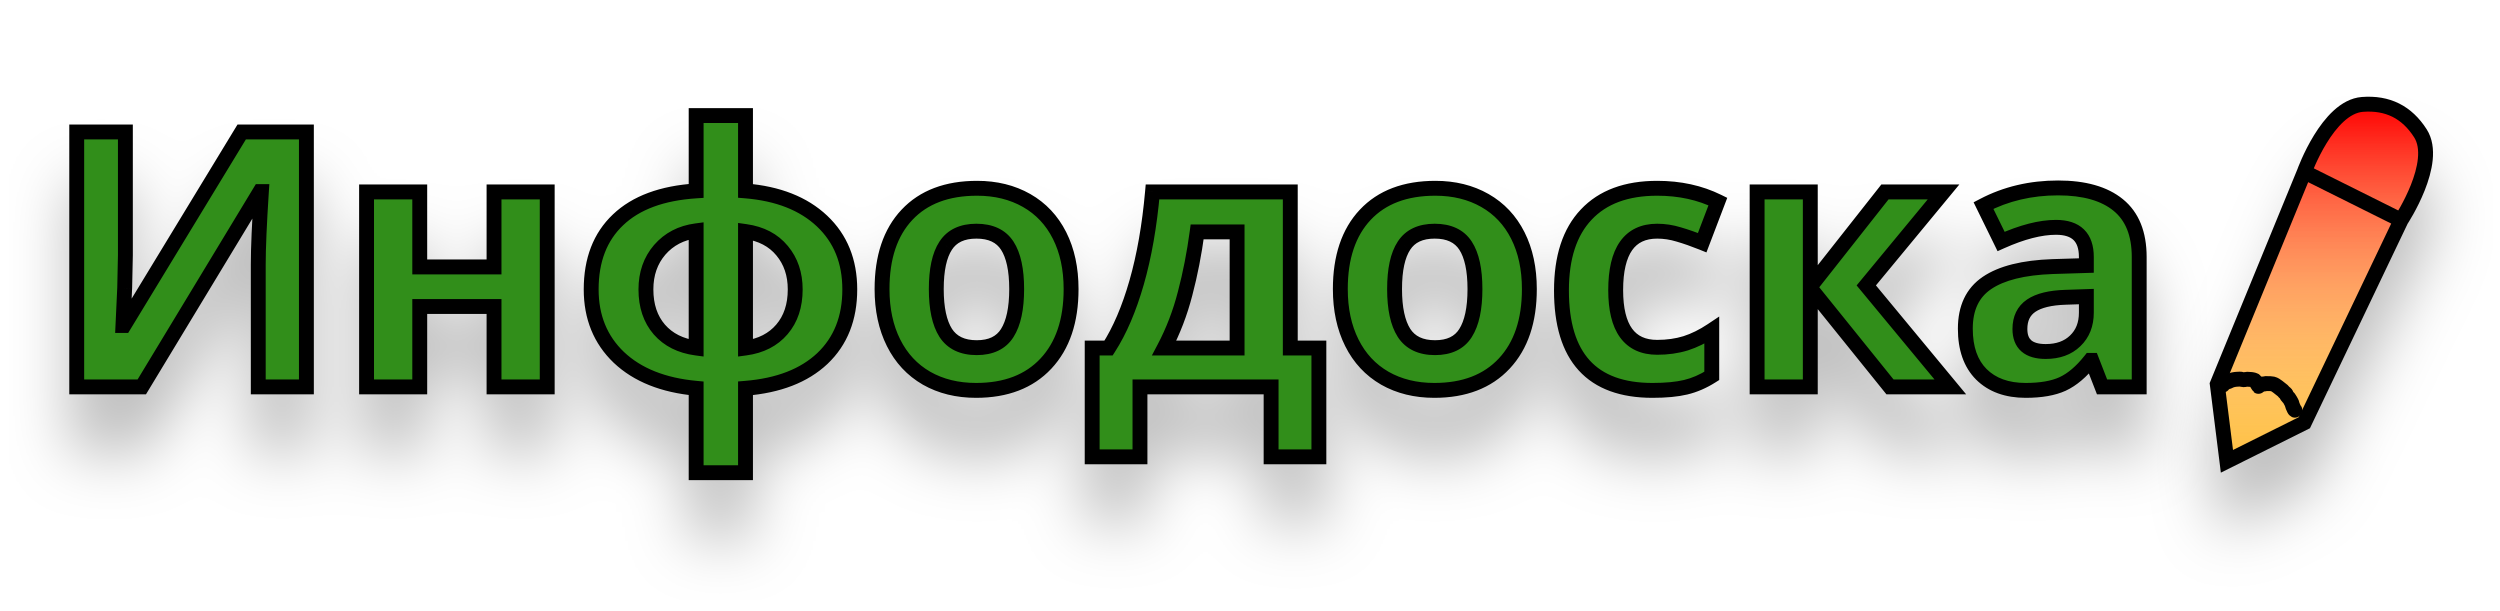
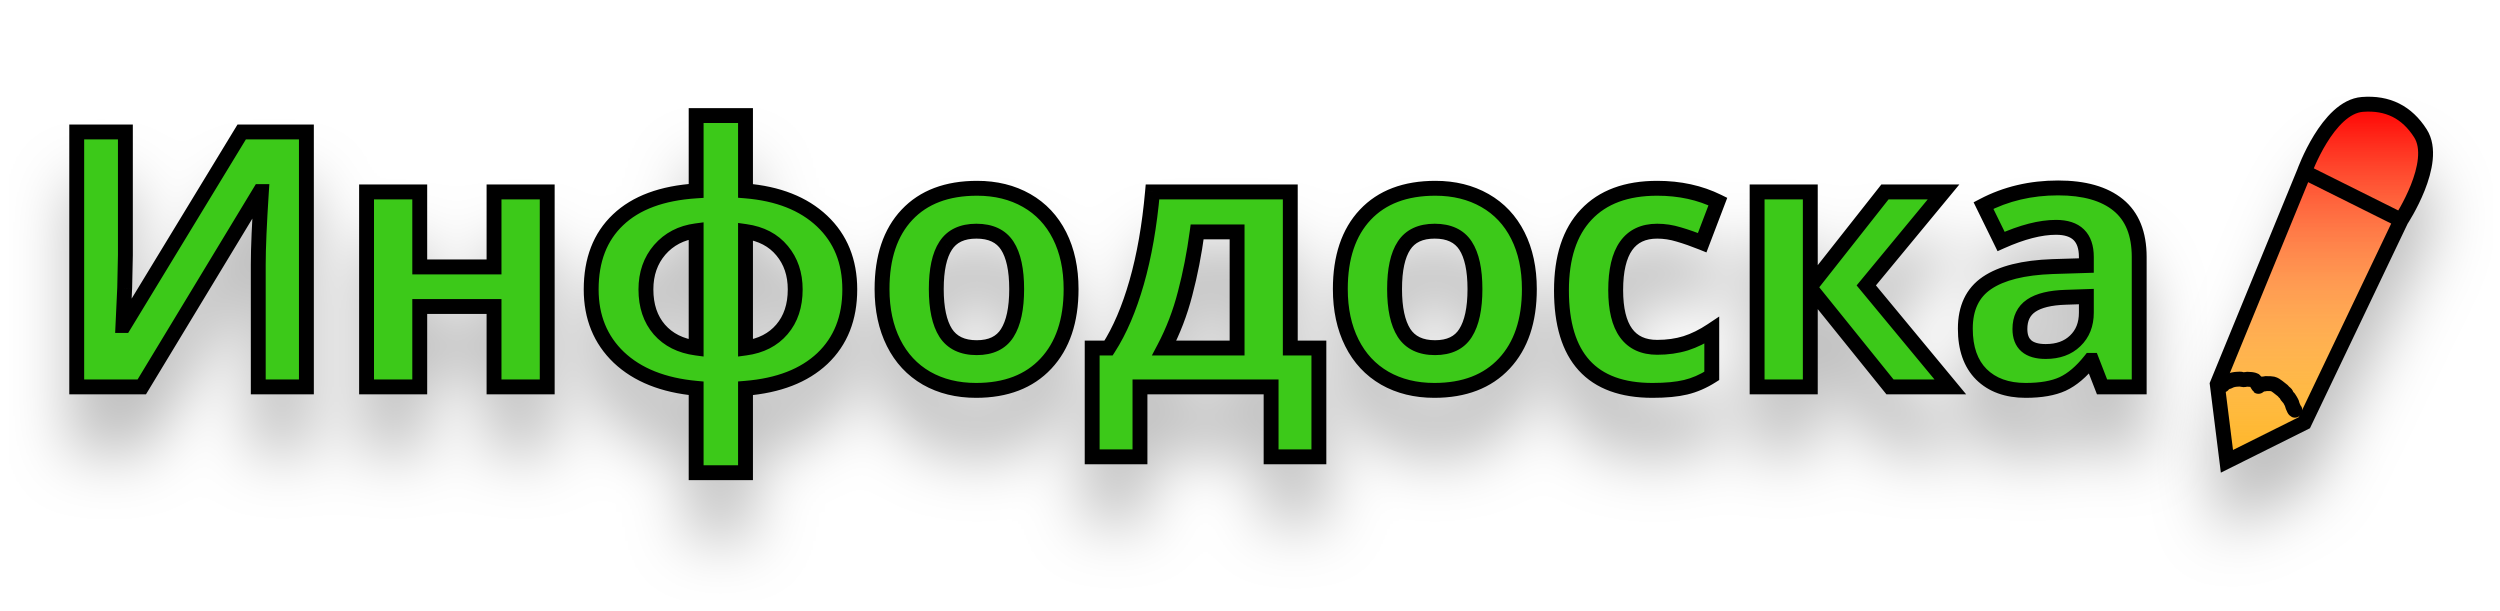
<svg xmlns="http://www.w3.org/2000/svg" width="168" height="41" viewBox="0 0 168 41" fill="none">
  <g filter="url(#filter0_d)">
-     <path d="M5.156 8.867H8.426V17.141L8.379 19.355L8.262 21.875H8.332L16.242 8.867H20.59V26H17.355V17.773C17.355 16.672 17.426 15.039 17.566 12.875H17.473L9.527 26H5.156V8.867ZM28.207 12.898V17.938H33.199V12.898H36.773V26H33.199V20.598H28.207V26H24.633V12.898H28.207ZM50.098 12.828C52.285 13.008 54 13.684 55.242 14.855C56.484 16.027 57.105 17.559 57.105 19.449C57.105 21.379 56.492 22.926 55.266 24.09C54.039 25.246 52.316 25.914 50.098 26.094V31.766H46.781V26.094C44.57 25.891 42.84 25.199 41.59 24.02C40.348 22.832 39.727 21.309 39.727 19.449C39.727 17.473 40.328 15.914 41.531 14.773C42.734 13.625 44.484 12.977 46.781 12.828V7.766H50.098V12.828ZM43.406 19.449C43.406 20.551 43.707 21.449 44.309 22.145C44.91 22.832 45.734 23.246 46.781 23.387V15.512C45.773 15.645 44.957 16.07 44.332 16.789C43.715 17.508 43.406 18.395 43.406 19.449ZM53.438 19.449C53.438 18.418 53.145 17.551 52.559 16.848C51.973 16.137 51.152 15.707 50.098 15.559V23.387C51.137 23.246 51.953 22.828 52.547 22.133C53.141 21.438 53.438 20.543 53.438 19.449ZM62.918 19.426C62.918 20.723 63.129 21.703 63.551 22.367C63.98 23.031 64.676 23.363 65.637 23.363C66.59 23.363 67.273 23.035 67.688 22.379C68.109 21.715 68.32 20.73 68.32 19.426C68.32 18.129 68.109 17.156 67.688 16.508C67.266 15.859 66.574 15.535 65.613 15.535C64.66 15.535 63.973 15.859 63.551 16.508C63.129 17.148 62.918 18.121 62.918 19.426ZM71.977 19.426C71.977 21.559 71.414 23.227 70.289 24.43C69.164 25.633 67.598 26.234 65.59 26.234C64.332 26.234 63.223 25.961 62.262 25.414C61.301 24.859 60.562 24.066 60.047 23.035C59.531 22.004 59.273 20.801 59.273 19.426C59.273 17.285 59.832 15.621 60.949 14.434C62.066 13.246 63.637 12.652 65.66 12.652C66.918 12.652 68.027 12.926 68.988 13.473C69.949 14.02 70.688 14.805 71.203 15.828C71.719 16.852 71.977 18.051 71.977 19.426ZM83.133 23.387V15.582H80.449C80.254 17.035 79.984 18.414 79.641 19.719C79.305 21.023 78.836 22.246 78.234 23.387H83.133ZM88.629 30.699H85.418V26H76.606V30.699H73.394V23.387H74.496C75.246 22.223 75.875 20.754 76.383 18.98C76.891 17.207 77.246 15.18 77.449 12.898H86.707V23.387H88.629V30.699ZM93.715 19.426C93.715 20.723 93.926 21.703 94.348 22.367C94.777 23.031 95.473 23.363 96.434 23.363C97.387 23.363 98.07 23.035 98.484 22.379C98.906 21.715 99.117 20.73 99.117 19.426C99.117 18.129 98.906 17.156 98.484 16.508C98.062 15.859 97.371 15.535 96.41 15.535C95.457 15.535 94.769 15.859 94.348 16.508C93.926 17.148 93.715 18.121 93.715 19.426ZM102.773 19.426C102.773 21.559 102.211 23.227 101.086 24.43C99.961 25.633 98.394 26.234 96.387 26.234C95.129 26.234 94.019 25.961 93.059 25.414C92.098 24.859 91.359 24.066 90.844 23.035C90.328 22.004 90.07 20.801 90.07 19.426C90.07 17.285 90.629 15.621 91.746 14.434C92.863 13.246 94.434 12.652 96.457 12.652C97.715 12.652 98.824 12.926 99.785 13.473C100.746 14.02 101.484 14.805 102 15.828C102.516 16.852 102.773 18.051 102.773 19.426ZM111.047 26.234C106.969 26.234 104.93 23.996 104.93 19.52C104.93 17.293 105.484 15.594 106.594 14.422C107.703 13.242 109.293 12.652 111.363 12.652C112.879 12.652 114.238 12.949 115.441 13.543L114.387 16.309C113.824 16.082 113.301 15.898 112.816 15.758C112.332 15.609 111.848 15.535 111.363 15.535C109.504 15.535 108.574 16.855 108.574 19.496C108.574 22.059 109.504 23.34 111.363 23.34C112.051 23.34 112.688 23.25 113.273 23.07C113.859 22.883 114.445 22.594 115.031 22.203V25.262C114.453 25.629 113.867 25.883 113.273 26.023C112.688 26.164 111.945 26.234 111.047 26.234ZM126.668 12.898H130.605L125.414 19.18L131.062 26H127.008L121.652 19.355V26H118.078V12.898H121.652V19.262L126.668 12.898ZM141.258 26L140.566 24.219H140.473C139.871 24.977 139.25 25.504 138.609 25.801C137.977 26.09 137.148 26.234 136.125 26.234C134.867 26.234 133.875 25.875 133.148 25.156C132.43 24.438 132.07 23.414 132.07 22.086C132.07 20.695 132.555 19.672 133.523 19.016C134.5 18.352 135.969 17.984 137.93 17.914L140.203 17.844V17.27C140.203 15.941 139.523 15.277 138.164 15.277C137.117 15.277 135.887 15.594 134.473 16.227L133.289 13.812C134.797 13.023 136.469 12.629 138.305 12.629C140.062 12.629 141.41 13.012 142.348 13.777C143.285 14.543 143.754 15.707 143.754 17.27V26H141.258ZM140.203 19.93L138.82 19.977C137.781 20.008 137.008 20.195 136.5 20.539C135.992 20.883 135.738 21.406 135.738 22.109C135.738 23.117 136.316 23.621 137.473 23.621C138.301 23.621 138.961 23.383 139.453 22.906C139.953 22.43 140.203 21.797 140.203 21.008V19.93Z" fill="#318E1A" />
+     <path d="M5.156 8.867H8.426V17.141L8.379 19.355L8.262 21.875H8.332L16.242 8.867H20.59V26H17.355V17.773C17.355 16.672 17.426 15.039 17.566 12.875H17.473L9.527 26H5.156V8.867ZM28.207 12.898V17.938H33.199V12.898H36.773V26H33.199V20.598H28.207V26H24.633V12.898H28.207ZM50.098 12.828C52.285 13.008 54 13.684 55.242 14.855C56.484 16.027 57.105 17.559 57.105 19.449C57.105 21.379 56.492 22.926 55.266 24.09C54.039 25.246 52.316 25.914 50.098 26.094V31.766H46.781V26.094C44.57 25.891 42.84 25.199 41.59 24.02C40.348 22.832 39.727 21.309 39.727 19.449C39.727 17.473 40.328 15.914 41.531 14.773C42.734 13.625 44.484 12.977 46.781 12.828V7.766H50.098V12.828ZM43.406 19.449C43.406 20.551 43.707 21.449 44.309 22.145C44.91 22.832 45.734 23.246 46.781 23.387V15.512C45.773 15.645 44.957 16.07 44.332 16.789C43.715 17.508 43.406 18.395 43.406 19.449ZM53.438 19.449C53.438 18.418 53.145 17.551 52.559 16.848C51.973 16.137 51.152 15.707 50.098 15.559V23.387C51.137 23.246 51.953 22.828 52.547 22.133C53.141 21.438 53.438 20.543 53.438 19.449ZM62.918 19.426C62.918 20.723 63.129 21.703 63.551 22.367C63.98 23.031 64.676 23.363 65.637 23.363C66.59 23.363 67.273 23.035 67.688 22.379C68.109 21.715 68.32 20.73 68.32 19.426C68.32 18.129 68.109 17.156 67.688 16.508C67.266 15.859 66.574 15.535 65.613 15.535C64.66 15.535 63.973 15.859 63.551 16.508C63.129 17.148 62.918 18.121 62.918 19.426ZM71.977 19.426C71.977 21.559 71.414 23.227 70.289 24.43C69.164 25.633 67.598 26.234 65.59 26.234C64.332 26.234 63.223 25.961 62.262 25.414C61.301 24.859 60.562 24.066 60.047 23.035C59.531 22.004 59.273 20.801 59.273 19.426C59.273 17.285 59.832 15.621 60.949 14.434C62.066 13.246 63.637 12.652 65.66 12.652C66.918 12.652 68.027 12.926 68.988 13.473C69.949 14.02 70.688 14.805 71.203 15.828C71.719 16.852 71.977 18.051 71.977 19.426ZM83.133 23.387V15.582H80.449C80.254 17.035 79.984 18.414 79.641 19.719C79.305 21.023 78.836 22.246 78.234 23.387H83.133ZM88.629 30.699H85.418V26H76.606V30.699H73.394V23.387H74.496C75.246 22.223 75.875 20.754 76.383 18.98C76.891 17.207 77.246 15.18 77.449 12.898H86.707V23.387H88.629V30.699ZM93.715 19.426C93.715 20.723 93.926 21.703 94.348 22.367C94.777 23.031 95.473 23.363 96.434 23.363C97.387 23.363 98.07 23.035 98.484 22.379C98.906 21.715 99.117 20.73 99.117 19.426C99.117 18.129 98.906 17.156 98.484 16.508C98.062 15.859 97.371 15.535 96.41 15.535C95.457 15.535 94.769 15.859 94.348 16.508C93.926 17.148 93.715 18.121 93.715 19.426ZM102.773 19.426C102.773 21.559 102.211 23.227 101.086 24.43C99.961 25.633 98.394 26.234 96.387 26.234C95.129 26.234 94.019 25.961 93.059 25.414C92.098 24.859 91.359 24.066 90.844 23.035C90.328 22.004 90.07 20.801 90.07 19.426C90.07 17.285 90.629 15.621 91.746 14.434C92.863 13.246 94.434 12.652 96.457 12.652C97.715 12.652 98.824 12.926 99.785 13.473C100.746 14.02 101.484 14.805 102 15.828C102.516 16.852 102.773 18.051 102.773 19.426ZM111.047 26.234C106.969 26.234 104.93 23.996 104.93 19.52C104.93 17.293 105.484 15.594 106.594 14.422C107.703 13.242 109.293 12.652 111.363 12.652C112.879 12.652 114.238 12.949 115.441 13.543L114.387 16.309C113.824 16.082 113.301 15.898 112.816 15.758C112.332 15.609 111.848 15.535 111.363 15.535C109.504 15.535 108.574 16.855 108.574 19.496C108.574 22.059 109.504 23.34 111.363 23.34C112.051 23.34 112.688 23.25 113.273 23.07C113.859 22.883 114.445 22.594 115.031 22.203V25.262C114.453 25.629 113.867 25.883 113.273 26.023C112.688 26.164 111.945 26.234 111.047 26.234ZM126.668 12.898H130.605L125.414 19.18L131.062 26H127.008L121.652 19.355V26H118.078V12.898H121.652V19.262L126.668 12.898ZM141.258 26L140.566 24.219H140.473C139.871 24.977 139.25 25.504 138.609 25.801C137.977 26.09 137.148 26.234 136.125 26.234C134.867 26.234 133.875 25.875 133.148 25.156C132.43 24.438 132.07 23.414 132.07 22.086C132.07 20.695 132.555 19.672 133.523 19.016C134.5 18.352 135.969 17.984 137.93 17.914L140.203 17.844V17.27C140.203 15.941 139.523 15.277 138.164 15.277C137.117 15.277 135.887 15.594 134.473 16.227L133.289 13.812C134.797 13.023 136.469 12.629 138.305 12.629C140.062 12.629 141.41 13.012 142.348 13.777C143.285 14.543 143.754 15.707 143.754 17.27V26H141.258ZM140.203 19.93L138.82 19.977C137.781 20.008 137.008 20.195 136.5 20.539C135.992 20.883 135.738 21.406 135.738 22.109C135.738 23.117 136.316 23.621 137.473 23.621C138.301 23.621 138.961 23.383 139.453 22.906C139.953 22.43 140.203 21.797 140.203 21.008V19.93Z" fill="#3CC919" />
    <path d="M5.156 8.867V8.367H4.656V8.867H5.156ZM8.426 8.867H8.926V8.367H8.426V8.867ZM8.426 17.141L8.926 17.151V17.141H8.426ZM8.379 19.355L8.879 19.379L8.879 19.366L8.379 19.355ZM8.262 21.875L7.762 21.852L7.738 22.375H8.262V21.875ZM8.332 21.875V22.375H8.613L8.759 22.135L8.332 21.875ZM16.242 8.867V8.367H15.961L15.815 8.607L16.242 8.867ZM20.59 8.867H21.09V8.367H20.59V8.867ZM20.59 26V26.5H21.09V26H20.59ZM17.355 26H16.855V26.5H17.355V26ZM17.566 12.875L18.065 12.907L18.1 12.375H17.566V12.875ZM17.473 12.875V12.375H17.191L17.045 12.616L17.473 12.875ZM9.527 26V26.5H9.809L9.955 26.259L9.527 26ZM5.156 26H4.656V26.5H5.156V26ZM5.156 9.367H8.426V8.367H5.156V9.367ZM7.926 8.867V17.141H8.926V8.867H7.926ZM7.926 17.13L7.879 19.345L8.879 19.366L8.926 17.151L7.926 17.13ZM7.879 19.332L7.762 21.852L8.761 21.898L8.878 19.379L7.879 19.332ZM8.262 22.375H8.332V21.375H8.262V22.375ZM8.759 22.135L16.669 9.127L15.815 8.607L7.905 21.615L8.759 22.135ZM16.242 9.367H20.59V8.367H16.242V9.367ZM20.09 8.867V26H21.09V8.867H20.09ZM20.59 25.5H17.355V26.5H20.59V25.5ZM17.855 26V17.773H16.855V26H17.855ZM17.855 17.773C17.855 16.689 17.925 15.069 18.065 12.907L17.067 12.843C16.927 15.009 16.855 16.655 16.855 17.773H17.855ZM17.566 12.375H17.473V13.375H17.566V12.375ZM17.045 12.616L9.1 25.741L9.955 26.259L17.9 13.134L17.045 12.616ZM9.527 25.5H5.156V26.5H9.527V25.5ZM5.656 26V8.867H4.656V26H5.656ZM28.207 12.898H28.707V12.398H28.207V12.898ZM28.207 17.938H27.707V18.438H28.207V17.938ZM33.199 17.938V18.438H33.699V17.938H33.199ZM33.199 12.898V12.398H32.699V12.898H33.199ZM36.773 12.898H37.273V12.398H36.773V12.898ZM36.773 26V26.5H37.273V26H36.773ZM33.199 26H32.699V26.5H33.199V26ZM33.199 20.598H33.699V20.098H33.199V20.598ZM28.207 20.598V20.098H27.707V20.598H28.207ZM28.207 26V26.5H28.707V26H28.207ZM24.633 26H24.133V26.5H24.633V26ZM24.633 12.898V12.398H24.133V12.898H24.633ZM27.707 12.898V17.938H28.707V12.898H27.707ZM28.207 18.438H33.199V17.438H28.207V18.438ZM33.699 17.938V12.898H32.699V17.938H33.699ZM33.199 13.398H36.773V12.398H33.199V13.398ZM36.273 12.898V26H37.273V12.898H36.273ZM36.773 25.5H33.199V26.5H36.773V25.5ZM33.699 26V20.598H32.699V26H33.699ZM33.199 20.098H28.207V21.098H33.199V20.098ZM27.707 20.598V26H28.707V20.598H27.707ZM28.207 25.5H24.633V26.5H28.207V25.5ZM25.133 26V12.898H24.133V26H25.133ZM24.633 13.398H28.207V12.398H24.633V13.398ZM50.098 12.828H49.598V13.289L50.057 13.326L50.098 12.828ZM55.266 24.09L55.609 24.454L55.61 24.453L55.266 24.09ZM50.098 26.094L50.057 25.595L49.598 25.633V26.094H50.098ZM50.098 31.766V32.266H50.598V31.766H50.098ZM46.781 31.766H46.281V32.266H46.781V31.766ZM46.781 26.094H47.281V25.638L46.827 25.596L46.781 26.094ZM41.59 24.02L41.244 24.381L41.247 24.383L41.59 24.02ZM41.531 14.773L41.875 15.136L41.877 15.135L41.531 14.773ZM46.781 12.828L46.813 13.327L47.281 13.297V12.828H46.781ZM46.781 7.766V7.266H46.281V7.766H46.781ZM50.098 7.766H50.598V7.266H50.098V7.766ZM44.309 22.145L43.931 22.472L43.932 22.474L44.309 22.145ZM46.781 23.387L46.715 23.882L47.281 23.958V23.387H46.781ZM46.781 15.512H47.281V14.941L46.716 15.016L46.781 15.512ZM44.332 16.789L43.955 16.461L43.953 16.463L44.332 16.789ZM52.559 16.848L52.173 17.166L52.175 17.168L52.559 16.848ZM50.098 15.559L50.167 15.063L49.598 14.983V15.559H50.098ZM50.098 23.387H49.598V23.959L50.165 23.882L50.098 23.387ZM50.057 13.326C52.164 13.499 53.761 14.145 54.899 15.219L55.585 14.492C54.239 13.222 52.407 12.516 50.139 12.33L50.057 13.326ZM54.899 15.219C56.03 16.286 56.605 17.68 56.605 19.449H57.605C57.605 17.437 56.939 15.769 55.585 14.492L54.899 15.219ZM56.605 19.449C56.605 21.263 56.034 22.671 54.921 23.727L55.61 24.453C56.95 23.18 57.605 21.495 57.605 19.449H56.605ZM54.923 23.726C53.802 24.782 52.199 25.422 50.057 25.595L50.138 26.592C52.434 26.406 54.276 25.71 55.609 24.454L54.923 23.726ZM49.598 26.094V31.766H50.598V26.094H49.598ZM50.098 31.266H46.781V32.266H50.098V31.266ZM47.281 31.766V26.094H46.281V31.766H47.281ZM46.827 25.596C44.695 25.4 43.081 24.739 41.933 23.656L41.247 24.383C42.599 25.66 44.446 26.381 46.736 26.592L46.827 25.596ZM41.935 23.658C40.8 22.573 40.227 21.184 40.227 19.449H39.227C39.227 21.433 39.895 23.091 41.244 24.381L41.935 23.658ZM40.227 19.449C40.227 17.581 40.791 16.165 41.875 15.136L41.187 14.411C39.866 15.664 39.227 17.364 39.227 19.449H40.227ZM41.877 15.135C42.967 14.094 44.589 13.471 46.813 13.327L46.749 12.329C44.38 12.482 42.502 13.156 41.186 14.412L41.877 15.135ZM47.281 12.828V7.766H46.281V12.828H47.281ZM46.781 8.266H50.098V7.266H46.781V8.266ZM49.598 7.766V12.828H50.598V7.766H49.598ZM42.906 19.449C42.906 20.646 43.235 21.668 43.931 22.472L44.687 21.817C44.179 21.23 43.906 20.456 43.906 19.449H42.906ZM43.932 22.474C44.626 23.266 45.568 23.728 46.715 23.882L46.848 22.891C45.901 22.764 45.194 22.398 44.685 21.815L43.932 22.474ZM47.281 23.387V15.512H46.281V23.387H47.281ZM46.716 15.016C45.596 15.164 44.666 15.644 43.955 16.461L44.709 17.117C45.249 16.497 45.951 16.125 46.847 16.007L46.716 15.016ZM43.953 16.463C43.249 17.283 42.906 18.29 42.906 19.449H43.906C43.906 18.5 44.181 17.733 44.711 17.115L43.953 16.463ZM53.938 19.449C53.938 18.317 53.613 17.332 52.943 16.528L52.175 17.168C52.676 17.77 52.938 18.519 52.938 19.449H53.938ZM52.944 16.53C52.267 15.707 51.325 15.226 50.167 15.063L50.028 16.054C50.98 16.188 51.679 16.566 52.173 17.166L52.944 16.53ZM49.598 15.559V23.387H50.598V15.559H49.598ZM50.165 23.882C51.306 23.728 52.242 23.26 52.927 22.457L52.167 21.808C51.664 22.396 50.967 22.765 50.031 22.891L50.165 23.882ZM52.927 22.457C53.613 21.655 53.938 20.638 53.938 19.449H52.938C52.938 20.448 52.669 21.22 52.167 21.808L52.927 22.457ZM63.551 22.367L63.129 22.635L63.131 22.639L63.551 22.367ZM67.688 22.379L67.266 22.111L67.265 22.112L67.688 22.379ZM63.551 16.508L63.968 16.783L63.97 16.78L63.551 16.508ZM62.262 25.414L62.012 25.847L62.014 25.849L62.262 25.414ZM62.418 19.426C62.418 20.762 62.633 21.855 63.129 22.635L63.973 22.099C63.625 21.552 63.418 20.683 63.418 19.426H62.418ZM63.131 22.639C63.673 23.477 64.548 23.863 65.637 23.863V22.863C64.803 22.863 64.287 22.585 63.971 22.096L63.131 22.639ZM65.637 23.863C66.716 23.863 67.583 23.482 68.11 22.646L67.265 22.112C66.964 22.589 66.463 22.863 65.637 22.863V23.863ZM68.109 22.647C68.606 21.866 68.82 20.769 68.82 19.426H67.82C67.82 20.692 67.613 21.564 67.266 22.111L68.109 22.647ZM68.82 19.426C68.82 18.091 68.606 17.003 68.107 16.235L67.268 16.78C67.613 17.31 67.82 18.167 67.82 19.426H68.82ZM68.107 16.235C67.57 15.41 66.697 15.035 65.613 15.035V16.035C66.452 16.035 66.962 16.309 67.268 16.78L68.107 16.235ZM65.613 15.035C64.536 15.035 63.668 15.411 63.132 16.235L63.97 16.78C64.277 16.308 64.784 16.035 65.613 16.035V15.035ZM63.133 16.233C62.632 16.994 62.418 18.084 62.418 19.426H63.418C63.418 18.158 63.626 17.303 63.968 16.783L63.133 16.233ZM71.477 19.426C71.477 21.47 70.939 23.003 69.924 24.088L70.654 24.771C71.889 23.451 72.477 21.647 72.477 19.426H71.477ZM69.924 24.088C68.914 25.169 67.492 25.734 65.59 25.734V26.734C67.704 26.734 69.415 26.097 70.654 24.771L69.924 24.088ZM65.59 25.734C64.407 25.734 63.385 25.478 62.509 24.98L62.014 25.849C63.061 26.444 64.257 26.734 65.59 26.734V25.734ZM62.512 24.981C61.639 24.477 60.968 23.759 60.494 22.811L59.6 23.259C60.157 24.374 60.962 25.241 62.012 25.847L62.512 24.981ZM60.494 22.811C60.019 21.862 59.773 20.738 59.773 19.426H58.773C58.773 20.864 59.043 22.146 59.6 23.259L60.494 22.811ZM59.773 19.426C59.773 17.372 60.308 15.845 61.313 14.776L60.585 14.091C59.356 15.397 58.773 17.199 58.773 19.426H59.773ZM61.313 14.776C62.314 13.712 63.739 13.152 65.66 13.152V12.152C63.534 12.152 61.819 12.78 60.585 14.091L61.313 14.776ZM65.66 13.152C66.843 13.152 67.865 13.409 68.741 13.907L69.236 13.038C68.189 12.443 66.993 12.152 65.66 12.152V13.152ZM68.741 13.907C69.613 14.403 70.284 15.114 70.757 16.053L71.65 15.603C71.091 14.495 70.285 13.636 69.236 13.038L68.741 13.907ZM70.757 16.053C71.231 16.994 71.477 18.113 71.477 19.426H72.477C72.477 17.988 72.207 16.709 71.65 15.603L70.757 16.053ZM83.133 23.387V23.887H83.633V23.387H83.133ZM83.133 15.582H83.633V15.082H83.133V15.582ZM80.449 15.582V15.082H80.012L79.954 15.515L80.449 15.582ZM79.641 19.719L79.157 19.591L79.156 19.594L79.641 19.719ZM78.234 23.387L77.792 23.154L77.405 23.887H78.234V23.387ZM88.629 30.699V31.199H89.129V30.699H88.629ZM85.418 30.699H84.918V31.199H85.418V30.699ZM85.418 26H85.918V25.5H85.418V26ZM76.606 26V25.5H76.106V26H76.606ZM76.606 30.699V31.199H77.106V30.699H76.606ZM73.394 30.699H72.894V31.199H73.394V30.699ZM73.394 23.387V22.887H72.894V23.387H73.394ZM74.496 23.387V23.887H74.769L74.916 23.657L74.496 23.387ZM77.449 12.898V12.398H76.992L76.951 12.854L77.449 12.898ZM86.707 12.898H87.207V12.398H86.707V12.898ZM86.707 23.387H86.207V23.887H86.707V23.387ZM88.629 23.387H89.129V22.887H88.629V23.387ZM83.633 23.387V15.582H82.633V23.387H83.633ZM83.133 15.082H80.449V16.082H83.133V15.082ZM79.954 15.515C79.761 16.95 79.495 18.308 79.157 19.591L80.124 19.846C80.474 18.52 80.747 17.12 80.945 15.649L79.954 15.515ZM79.156 19.594C78.83 20.863 78.375 22.049 77.792 23.154L78.677 23.62C79.297 22.443 79.78 21.184 80.125 19.843L79.156 19.594ZM78.234 23.887H83.133V22.887H78.234V23.887ZM88.629 30.199H85.418V31.199H88.629V30.199ZM85.918 30.699V26H84.918V30.699H85.918ZM85.418 25.5H76.606V26.5H85.418V25.5ZM76.106 26V30.699H77.106V26H76.106ZM76.606 30.199H73.394V31.199H76.606V30.199ZM73.894 30.699V23.387H72.894V30.699H73.894ZM73.394 23.887H74.496V22.887H73.394V23.887ZM74.916 23.657C75.7 22.441 76.346 20.924 76.864 19.118L75.902 18.843C75.404 20.584 74.792 22.004 74.076 23.116L74.916 23.657ZM76.864 19.118C77.382 17.308 77.742 15.248 77.947 12.943L76.951 12.854C76.75 15.111 76.399 17.106 75.902 18.843L76.864 19.118ZM77.449 13.398H86.707V12.398H77.449V13.398ZM86.207 12.898V23.387H87.207V12.898H86.207ZM86.707 23.887H88.629V22.887H86.707V23.887ZM88.129 23.387V30.699H89.129V23.387H88.129ZM94.348 22.367L93.926 22.635L93.928 22.639L94.348 22.367ZM98.484 22.379L98.062 22.111L98.061 22.112L98.484 22.379ZM94.348 16.508L94.765 16.783L94.767 16.78L94.348 16.508ZM93.059 25.414L92.809 25.847L92.811 25.849L93.059 25.414ZM93.215 19.426C93.215 20.762 93.43 21.855 93.926 22.635L94.77 22.099C94.422 21.552 94.215 20.683 94.215 19.426H93.215ZM93.928 22.639C94.47 23.477 95.345 23.863 96.434 23.863V22.863C95.6 22.863 95.084 22.585 94.767 22.096L93.928 22.639ZM96.434 23.863C97.513 23.863 98.38 23.482 98.907 22.646L98.061 22.112C97.761 22.589 97.26 22.863 96.434 22.863V23.863ZM98.906 22.647C99.403 21.866 99.617 20.769 99.617 19.426H98.617C98.617 20.692 98.41 21.564 98.062 22.111L98.906 22.647ZM99.617 19.426C99.617 18.091 99.403 17.003 98.903 16.235L98.065 16.78C98.41 17.31 98.617 18.167 98.617 19.426H99.617ZM98.903 16.235C98.367 15.41 97.493 15.035 96.41 15.035V16.035C97.249 16.035 97.758 16.309 98.065 16.78L98.903 16.235ZM96.41 15.035C95.333 15.035 94.465 15.411 93.928 16.235L94.767 16.78C95.074 16.308 95.581 16.035 96.41 16.035V15.035ZM93.93 16.233C93.429 16.994 93.215 18.084 93.215 19.426H94.215C94.215 18.158 94.423 17.303 94.765 16.783L93.93 16.233ZM102.273 19.426C102.273 21.47 101.736 23.003 100.721 24.088L101.451 24.771C102.686 23.451 103.273 21.647 103.273 19.426H102.273ZM100.721 24.088C99.71 25.169 98.289 25.734 96.387 25.734V26.734C98.5 26.734 100.211 26.097 101.451 24.771L100.721 24.088ZM96.387 25.734C95.204 25.734 94.182 25.478 93.306 24.98L92.811 25.849C93.858 26.444 95.054 26.734 96.387 26.734V25.734ZM93.309 24.981C92.436 24.477 91.765 23.759 91.291 22.811L90.397 23.259C90.954 24.374 91.759 25.241 92.809 25.847L93.309 24.981ZM91.291 22.811C90.816 21.862 90.57 20.738 90.57 19.426H89.57C89.57 20.864 89.84 22.146 90.397 23.259L91.291 22.811ZM90.57 19.426C90.57 17.372 91.105 15.845 92.11 14.776L91.382 14.091C90.153 15.397 89.57 17.199 89.57 19.426H90.57ZM92.11 14.776C93.111 13.712 94.536 13.152 96.457 13.152V12.152C94.331 12.152 92.615 12.78 91.382 14.091L92.11 14.776ZM96.457 13.152C97.64 13.152 98.662 13.409 99.538 13.907L100.032 13.038C98.986 12.443 97.789 12.152 96.457 12.152V13.152ZM99.538 13.907C100.41 14.403 101.08 15.114 101.553 16.053L102.447 15.603C101.888 14.495 101.082 13.636 100.032 13.038L99.538 13.907ZM101.553 16.053C102.028 16.994 102.273 18.113 102.273 19.426H103.273C103.273 17.988 103.004 16.709 102.447 15.603L101.553 16.053ZM106.594 14.422L106.957 14.766L106.958 14.764L106.594 14.422ZM115.441 13.543L115.909 13.721L116.071 13.296L115.663 13.095L115.441 13.543ZM114.387 16.309L114.2 16.772L114.672 16.963L114.854 16.487L114.387 16.309ZM112.816 15.758L112.67 16.236L112.677 16.238L112.816 15.758ZM113.273 23.07L113.42 23.548L113.426 23.547L113.273 23.07ZM115.031 22.203H115.531V21.269L114.754 21.787L115.031 22.203ZM115.031 25.262L115.299 25.684L115.531 25.537V25.262H115.031ZM113.273 26.023L113.158 25.537L113.157 25.537L113.273 26.023ZM111.047 25.734C109.098 25.734 107.724 25.202 106.829 24.219C105.925 23.227 105.43 21.692 105.43 19.52H104.43C104.43 21.824 104.954 23.646 106.089 24.892C107.233 26.148 108.918 26.734 111.047 26.734V25.734ZM105.43 19.52C105.43 17.372 105.964 15.814 106.957 14.766L106.231 14.078C105.005 15.373 104.43 17.214 104.43 19.52H105.43ZM106.958 14.764C107.948 13.711 109.39 13.152 111.363 13.152V12.152C109.196 12.152 107.458 12.773 106.23 14.079L106.958 14.764ZM111.363 13.152C112.812 13.152 114.094 13.436 115.22 13.991L115.663 13.095C114.382 12.463 112.946 12.152 111.363 12.152V13.152ZM114.974 13.365L113.92 16.13L114.854 16.487L115.909 13.721L114.974 13.365ZM114.574 15.845C113.998 15.613 113.459 15.424 112.956 15.278L112.677 16.238C113.142 16.373 113.65 16.551 114.2 16.772L114.574 15.845ZM112.963 15.28C112.433 15.117 111.9 15.035 111.363 15.035V16.035C111.796 16.035 112.231 16.101 112.67 16.236L112.963 15.28ZM111.363 15.035C110.299 15.035 109.436 15.423 108.863 16.238C108.312 17.02 108.074 18.132 108.074 19.496H109.074C109.074 18.219 109.302 17.351 109.68 16.813C110.036 16.308 110.568 16.035 111.363 16.035V15.035ZM108.074 19.496C108.074 20.823 108.312 21.908 108.867 22.673C109.443 23.467 110.305 23.84 111.363 23.84V22.84C110.562 22.84 110.03 22.573 109.676 22.085C109.301 21.568 109.074 20.732 109.074 19.496H108.074ZM111.363 23.84C112.095 23.84 112.781 23.744 113.42 23.548L113.127 22.592C112.594 22.756 112.007 22.84 111.363 22.84V23.84ZM113.426 23.547C114.062 23.343 114.689 23.032 115.309 22.619L114.754 21.787C114.201 22.156 113.657 22.423 113.121 22.594L113.426 23.547ZM114.531 22.203V25.262H115.531V22.203H114.531ZM114.763 24.84C114.226 25.181 113.692 25.411 113.158 25.537L113.389 26.51C114.043 26.355 114.68 26.077 115.299 25.684L114.763 24.84ZM113.157 25.537C112.623 25.665 111.923 25.734 111.047 25.734V26.734C111.967 26.734 112.752 26.663 113.39 26.51L113.157 25.537ZM126.668 12.898V12.398H126.425L126.275 12.589L126.668 12.898ZM130.605 12.898L130.991 13.217L131.667 12.398H130.605V12.898ZM125.414 19.18L125.029 18.861L124.765 19.18L125.029 19.499L125.414 19.18ZM131.062 26V26.5H132.126L131.448 25.681L131.062 26ZM127.008 26L126.619 26.314L126.769 26.5H127.008V26ZM121.652 19.355L122.042 19.042L121.152 17.938V19.355H121.652ZM121.652 26V26.5H122.152V26H121.652ZM118.078 26H117.578V26.5H118.078V26ZM118.078 12.898V12.398H117.578V12.898H118.078ZM121.652 12.898H122.152V12.398H121.652V12.898ZM121.652 19.262H121.152V20.704L122.045 19.571L121.652 19.262ZM126.668 13.398H130.605V12.398H126.668V13.398ZM130.22 12.58L125.029 18.861L125.799 19.498L130.991 13.217L130.22 12.58ZM125.029 19.499L130.677 26.319L131.448 25.681L125.799 18.861L125.029 19.499ZM131.062 25.5H127.008V26.5H131.062V25.5ZM127.397 25.686L122.042 19.042L121.263 19.669L126.619 26.314L127.397 25.686ZM121.152 19.355V26H122.152V19.355H121.152ZM121.652 25.5H118.078V26.5H121.652V25.5ZM118.578 26V12.898H117.578V26H118.578ZM118.078 13.398H121.652V12.398H118.078V13.398ZM121.152 12.898V19.262H122.152V12.898H121.152ZM122.045 19.571L127.061 13.208L126.275 12.589L121.26 18.952L122.045 19.571ZM141.258 26L140.792 26.181L140.916 26.5H141.258V26ZM140.566 24.219L141.033 24.038L140.909 23.719H140.566V24.219ZM140.473 24.219V23.719H140.231L140.081 23.908L140.473 24.219ZM138.609 25.801L138.817 26.256L138.82 26.254L138.609 25.801ZM133.148 25.156L132.795 25.51L132.797 25.512L133.148 25.156ZM133.523 19.016L133.804 19.43L133.805 19.429L133.523 19.016ZM137.93 17.914L137.914 17.414L137.912 17.414L137.93 17.914ZM140.203 17.844L140.219 18.343L140.703 18.328V17.844H140.203ZM134.473 16.227L134.024 16.447L134.236 16.88L134.677 16.683L134.473 16.227ZM133.289 13.812L133.057 13.37L132.626 13.595L132.84 14.033L133.289 13.812ZM143.754 26V26.5H144.254V26H143.754ZM140.203 19.93H140.703V19.413L140.186 19.43L140.203 19.93ZM138.82 19.977L138.835 20.476L138.837 20.476L138.82 19.977ZM139.453 22.906L139.108 22.544L139.105 22.547L139.453 22.906ZM141.724 25.819L141.033 24.038L140.1 24.4L140.792 26.181L141.724 25.819ZM140.566 23.719H140.473V24.719H140.566V23.719ZM140.081 23.908C139.511 24.626 138.948 25.093 138.399 25.347L138.82 26.254C139.552 25.915 140.231 25.327 140.864 24.53L140.081 23.908ZM138.402 25.346C137.857 25.595 137.108 25.734 136.125 25.734V26.734C137.189 26.734 138.096 26.585 138.817 26.256L138.402 25.346ZM136.125 25.734C134.967 25.734 134.112 25.407 133.5 24.801L132.797 25.512C133.638 26.343 134.768 26.734 136.125 26.734V25.734ZM133.502 24.803C132.903 24.204 132.57 23.324 132.57 22.086H131.57C131.57 23.504 131.956 24.671 132.795 25.51L133.502 24.803ZM132.57 22.086C132.57 20.825 133 19.974 133.804 19.43L133.243 18.602C132.11 19.369 131.57 20.565 131.57 22.086H132.57ZM133.805 19.429C134.667 18.842 136.025 18.483 137.948 18.414L137.912 17.414C135.912 17.486 134.333 17.861 133.242 18.602L133.805 19.429ZM137.945 18.414L140.219 18.343L140.188 17.344L137.914 17.414L137.945 18.414ZM140.703 17.844V17.27H139.703V17.844H140.703ZM140.703 17.27C140.703 16.525 140.512 15.876 140.043 15.418C139.576 14.961 138.918 14.777 138.164 14.777V15.777C138.77 15.777 139.131 15.925 139.344 16.133C139.554 16.339 139.703 16.686 139.703 17.27H140.703ZM138.164 14.777C137.021 14.777 135.719 15.121 134.268 15.77L134.677 16.683C136.055 16.066 137.213 15.777 138.164 15.777V14.777ZM134.922 16.006L133.738 13.592L132.84 14.033L134.024 16.447L134.922 16.006ZM133.521 14.255C134.952 13.507 136.543 13.129 138.305 13.129V12.129C136.395 12.129 134.642 12.54 133.057 13.37L133.521 14.255ZM138.305 13.129C139.998 13.129 141.216 13.499 142.031 14.165L142.664 13.39C141.605 12.525 140.127 12.129 138.305 12.129V13.129ZM142.031 14.165C142.82 14.809 143.254 15.81 143.254 17.27H144.254C144.254 15.604 143.75 14.277 142.664 13.39L142.031 14.165ZM143.254 17.27V26H144.254V17.27H143.254ZM143.754 25.5H141.258V26.5H143.754V25.5ZM140.186 19.43L138.803 19.477L138.837 20.476L140.22 20.429L140.186 19.43ZM138.805 19.477C137.73 19.509 136.843 19.703 136.22 20.125L136.78 20.953C137.172 20.688 137.833 20.506 138.835 20.476L138.805 19.477ZM136.22 20.125C135.553 20.577 135.238 21.269 135.238 22.109H136.238C136.238 21.544 136.432 21.189 136.78 20.953L136.22 20.125ZM135.238 22.109C135.238 22.71 135.414 23.245 135.843 23.62C136.26 23.983 136.833 24.121 137.473 24.121V23.121C136.956 23.121 136.662 23.007 136.5 22.866C136.352 22.737 136.238 22.517 136.238 22.109H135.238ZM137.473 24.121C138.402 24.121 139.197 23.851 139.801 23.265L139.105 22.547C138.725 22.915 138.2 23.121 137.473 23.121V24.121ZM139.798 23.268C140.412 22.683 140.703 21.912 140.703 21.008H139.703C139.703 21.681 139.495 22.176 139.108 22.544L139.798 23.268ZM140.703 21.008V19.93H139.703V21.008H140.703Z" fill="black" />
  </g>
  <g filter="url(#filter1_d)">
-     <path d="M161.352 14.795L154.851 28.407L149.65 31L149 25.814L154.851 11.554C154.851 11.554 156.418 7.195 158.752 7.016C160.45 6.886 161.738 7.528 162.653 8.961C163.909 10.93 161.352 14.795 161.352 14.795Z" fill="#FFBF42" />
+     <path d="M161.352 14.795L154.851 28.407L149.65 31L149 25.814L154.851 11.554C154.851 11.554 156.418 7.195 158.752 7.016C160.45 6.886 161.738 7.528 162.653 8.961C163.909 10.93 161.352 14.795 161.352 14.795Z" fill="#FFB423" />
    <path d="M161.352 14.795L154.851 28.407L149.65 31L149 25.814L154.851 11.554C154.851 11.554 156.418 7.195 158.752 7.016C160.45 6.886 161.738 7.528 162.653 8.961C163.909 10.93 161.352 14.795 161.352 14.795Z" fill="url(#paint0_linear)" />
    <path d="M154.851 11.554L161.352 14.795M154.851 11.554L149 25.814L149.65 31L154.851 28.407L161.352 14.795M154.851 11.554C154.851 11.554 156.418 7.195 158.752 7.016C160.45 6.886 161.738 7.528 162.653 8.961C163.909 10.93 161.352 14.795 161.352 14.795" stroke="black" />
  </g>
  <path d="M149.373 25.878C149.45 25.777 149.463 25.765 149.562 25.721C149.606 25.702 149.619 25.67 149.67 25.662C149.725 25.654 149.793 25.633 149.841 25.603C149.963 25.528 150.19 25.491 150.333 25.485C150.432 25.482 150.583 25.461 150.672 25.501C150.77 25.544 150.915 25.485 151.007 25.485C151.122 25.485 151.23 25.505 151.342 25.505C151.394 25.505 151.424 25.544 151.47 25.544C151.533 25.544 151.57 25.628 151.617 25.658C151.667 25.689 151.653 25.779 151.686 25.818C151.697 25.831 151.755 25.915 151.755 25.917C151.762 26.032 151.807 25.914 151.864 25.888C151.925 25.861 152.004 25.841 152.06 25.809C152.113 25.78 152.185 25.822 152.232 25.784C152.259 25.762 152.36 25.78 152.395 25.78C152.51 25.78 152.624 25.777 152.729 25.801C152.84 25.825 152.979 25.921 153.064 25.987C153.18 26.077 153.286 26.154 153.398 26.25C153.431 26.279 153.458 26.324 153.496 26.36C153.535 26.396 153.633 26.456 153.644 26.515C153.666 26.635 153.831 26.737 153.881 26.849C153.931 26.963 154.014 27.055 154.037 27.184C154.052 27.263 154.086 27.312 154.113 27.385C154.126 27.423 154.187 27.552 154.216 27.566" stroke="black" stroke-linecap="round" stroke-linejoin="round" />
  <defs>
    <filter id="filter0_d" x="0.656" y="7.266" width="147.598" height="33" filterUnits="userSpaceOnUse" color-interpolation-filters="sRGB">
      <feFlood flood-opacity="0" result="BackgroundImageFix" />
      <feColorMatrix in="SourceAlpha" type="matrix" values="0 0 0 0 0 0 0 0 0 0 0 0 0 0 0 0 0 0 127 0" />
      <feOffset dy="4" />
      <feGaussianBlur stdDeviation="2" />
      <feColorMatrix type="matrix" values="0 0 0 0 0 0 0 0 0 0 0 0 0 0 0 0 0 0 0.25 0" />
      <feBlend mode="normal" in2="BackgroundImageFix" result="effect1_dropShadow" />
      <feBlend mode="normal" in="SourceGraphic" in2="effect1_dropShadow" result="shape" />
    </filter>
    <filter id="filter1_d" x="144.488" y="6.5" width="23.012" height="33.262" filterUnits="userSpaceOnUse" color-interpolation-filters="sRGB">
      <feFlood flood-opacity="0" result="BackgroundImageFix" />
      <feColorMatrix in="SourceAlpha" type="matrix" values="0 0 0 0 0 0 0 0 0 0 0 0 0 0 0 0 0 0 127 0" />
      <feOffset dy="4" />
      <feGaussianBlur stdDeviation="2" />
      <feColorMatrix type="matrix" values="0 0 0 0 0 0 0 0 0 0 0 0 0 0 0 0 0 0 0.25 0" />
      <feBlend mode="normal" in2="BackgroundImageFix" result="effect1_dropShadow" />
      <feBlend mode="normal" in="SourceGraphic" in2="effect1_dropShadow" result="shape" />
    </filter>
    <linearGradient id="paint0_linear" x1="156" y1="7" x2="156" y2="31" gradientUnits="userSpaceOnUse">
      <stop stop-color="#FF0000" />
      <stop offset="1" stop-color="white" stop-opacity="0" />
    </linearGradient>
  </defs>
</svg>
